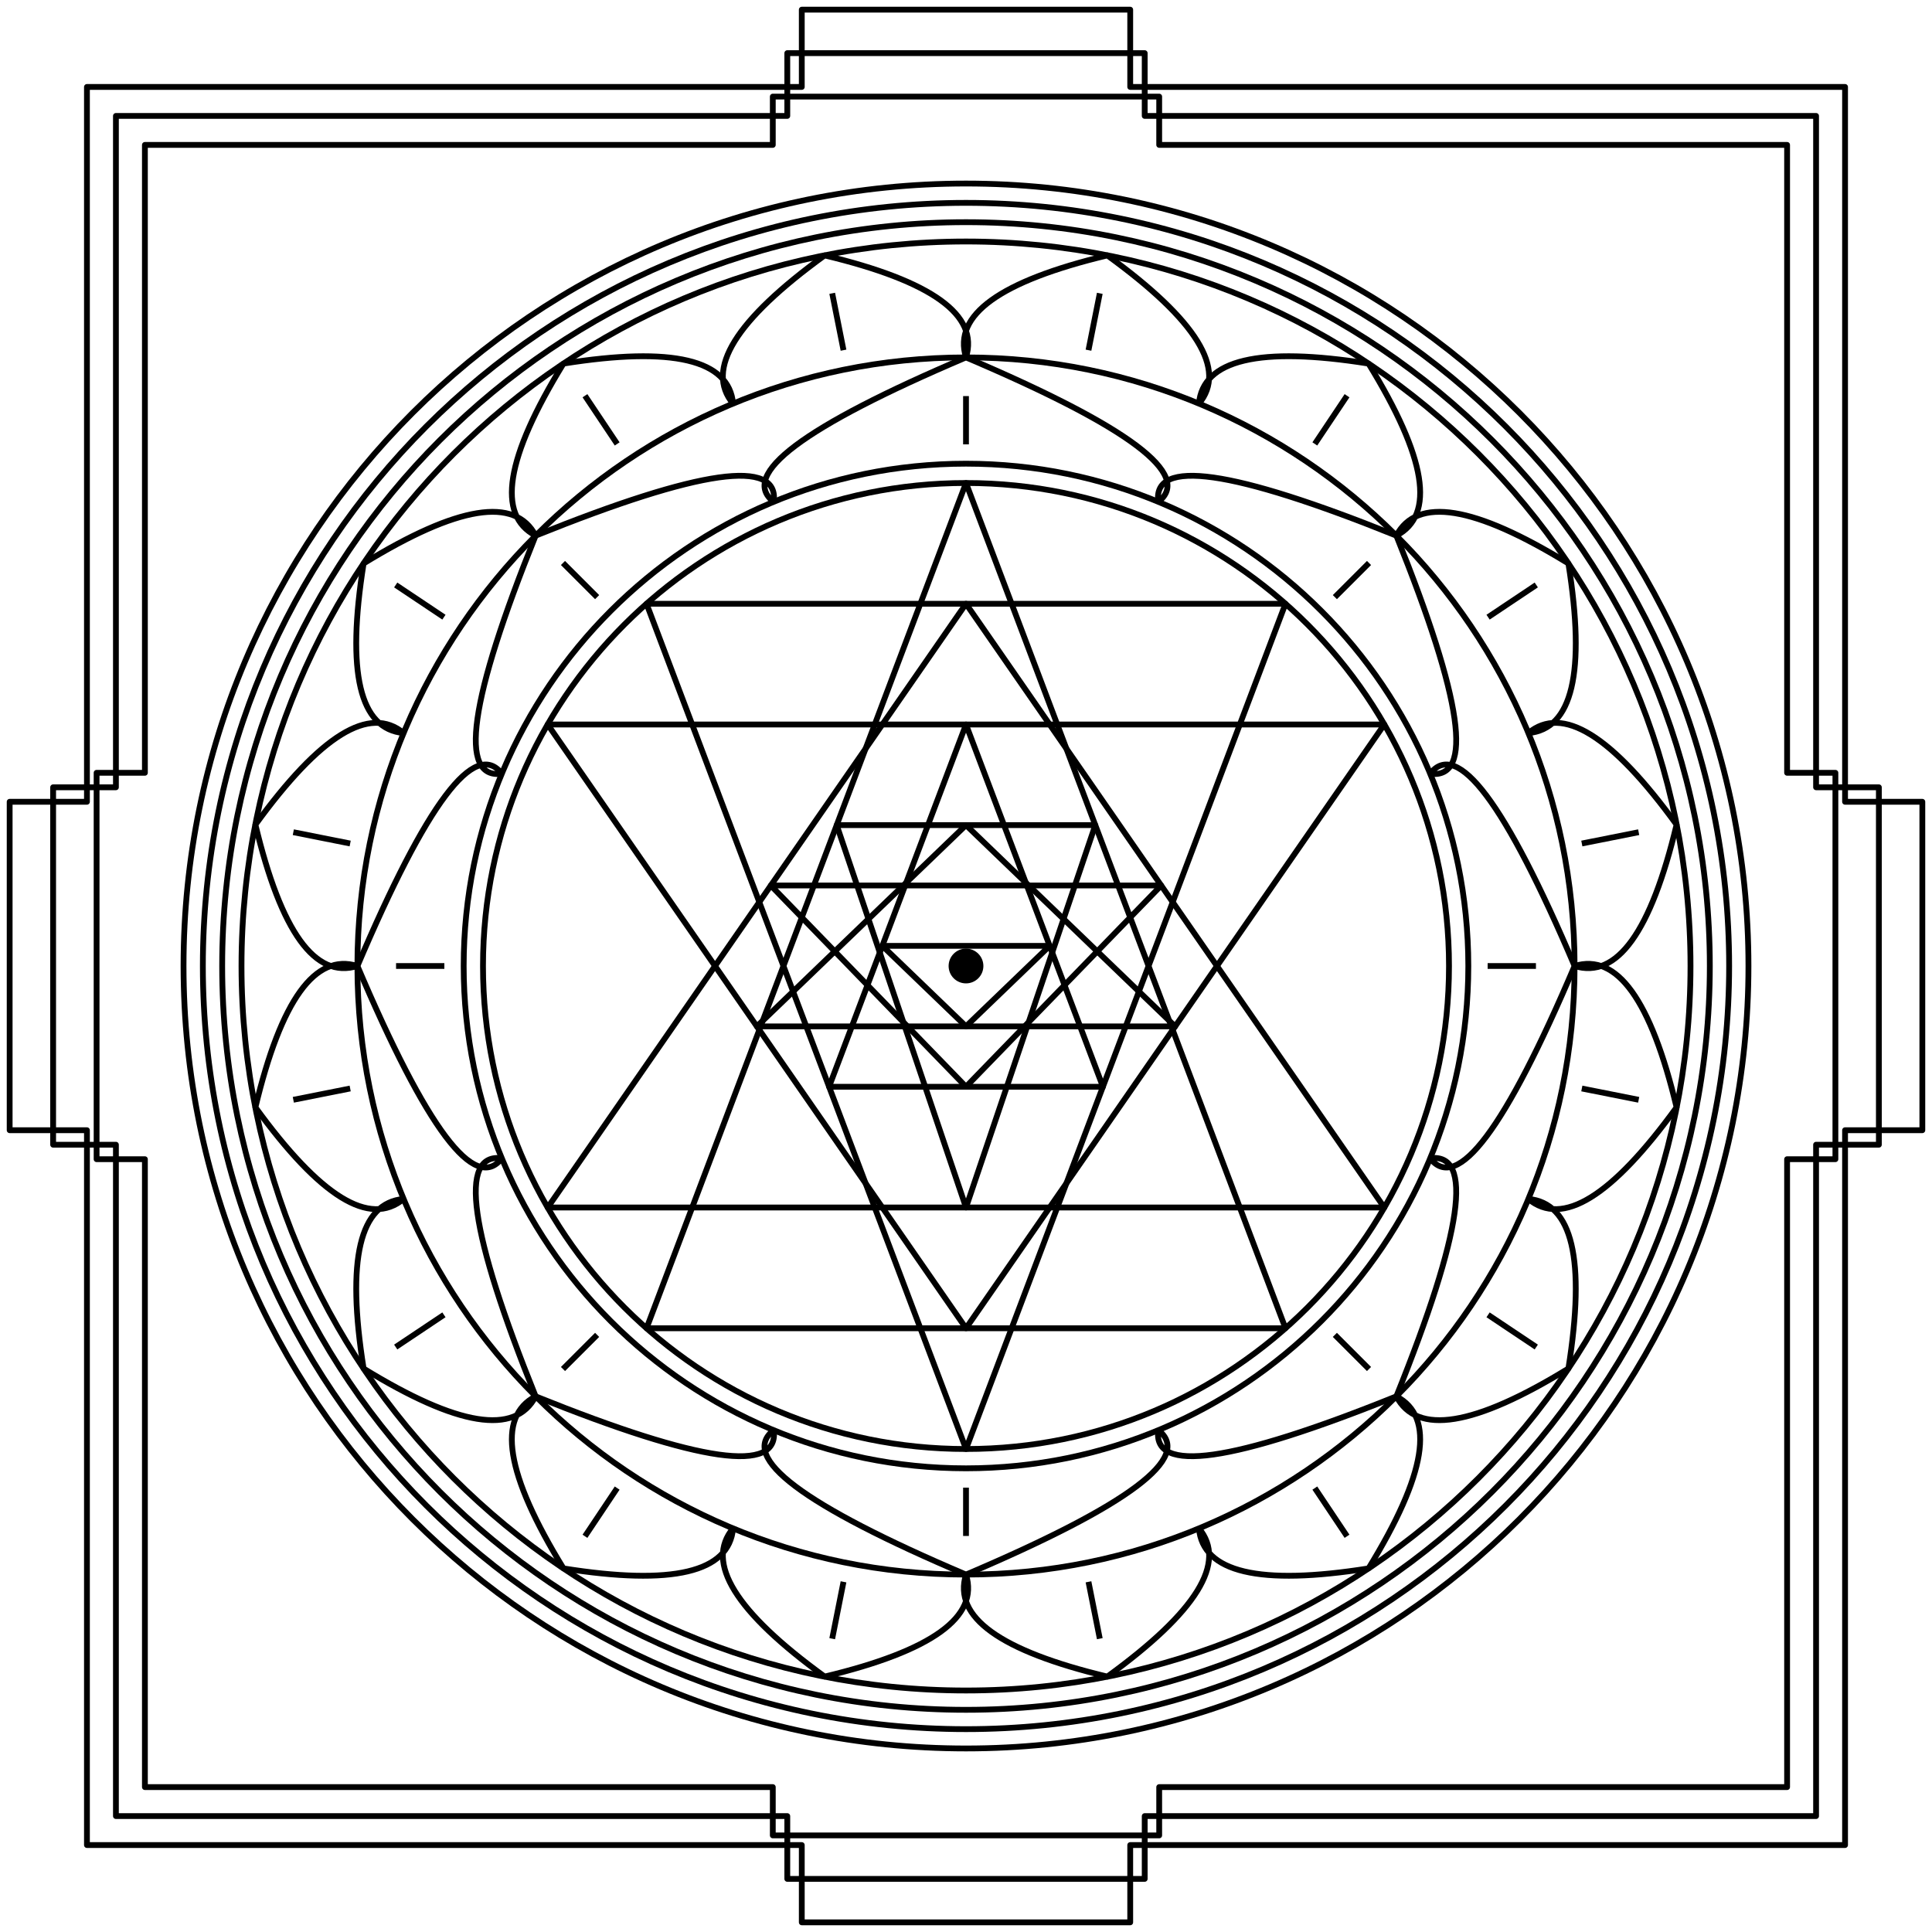
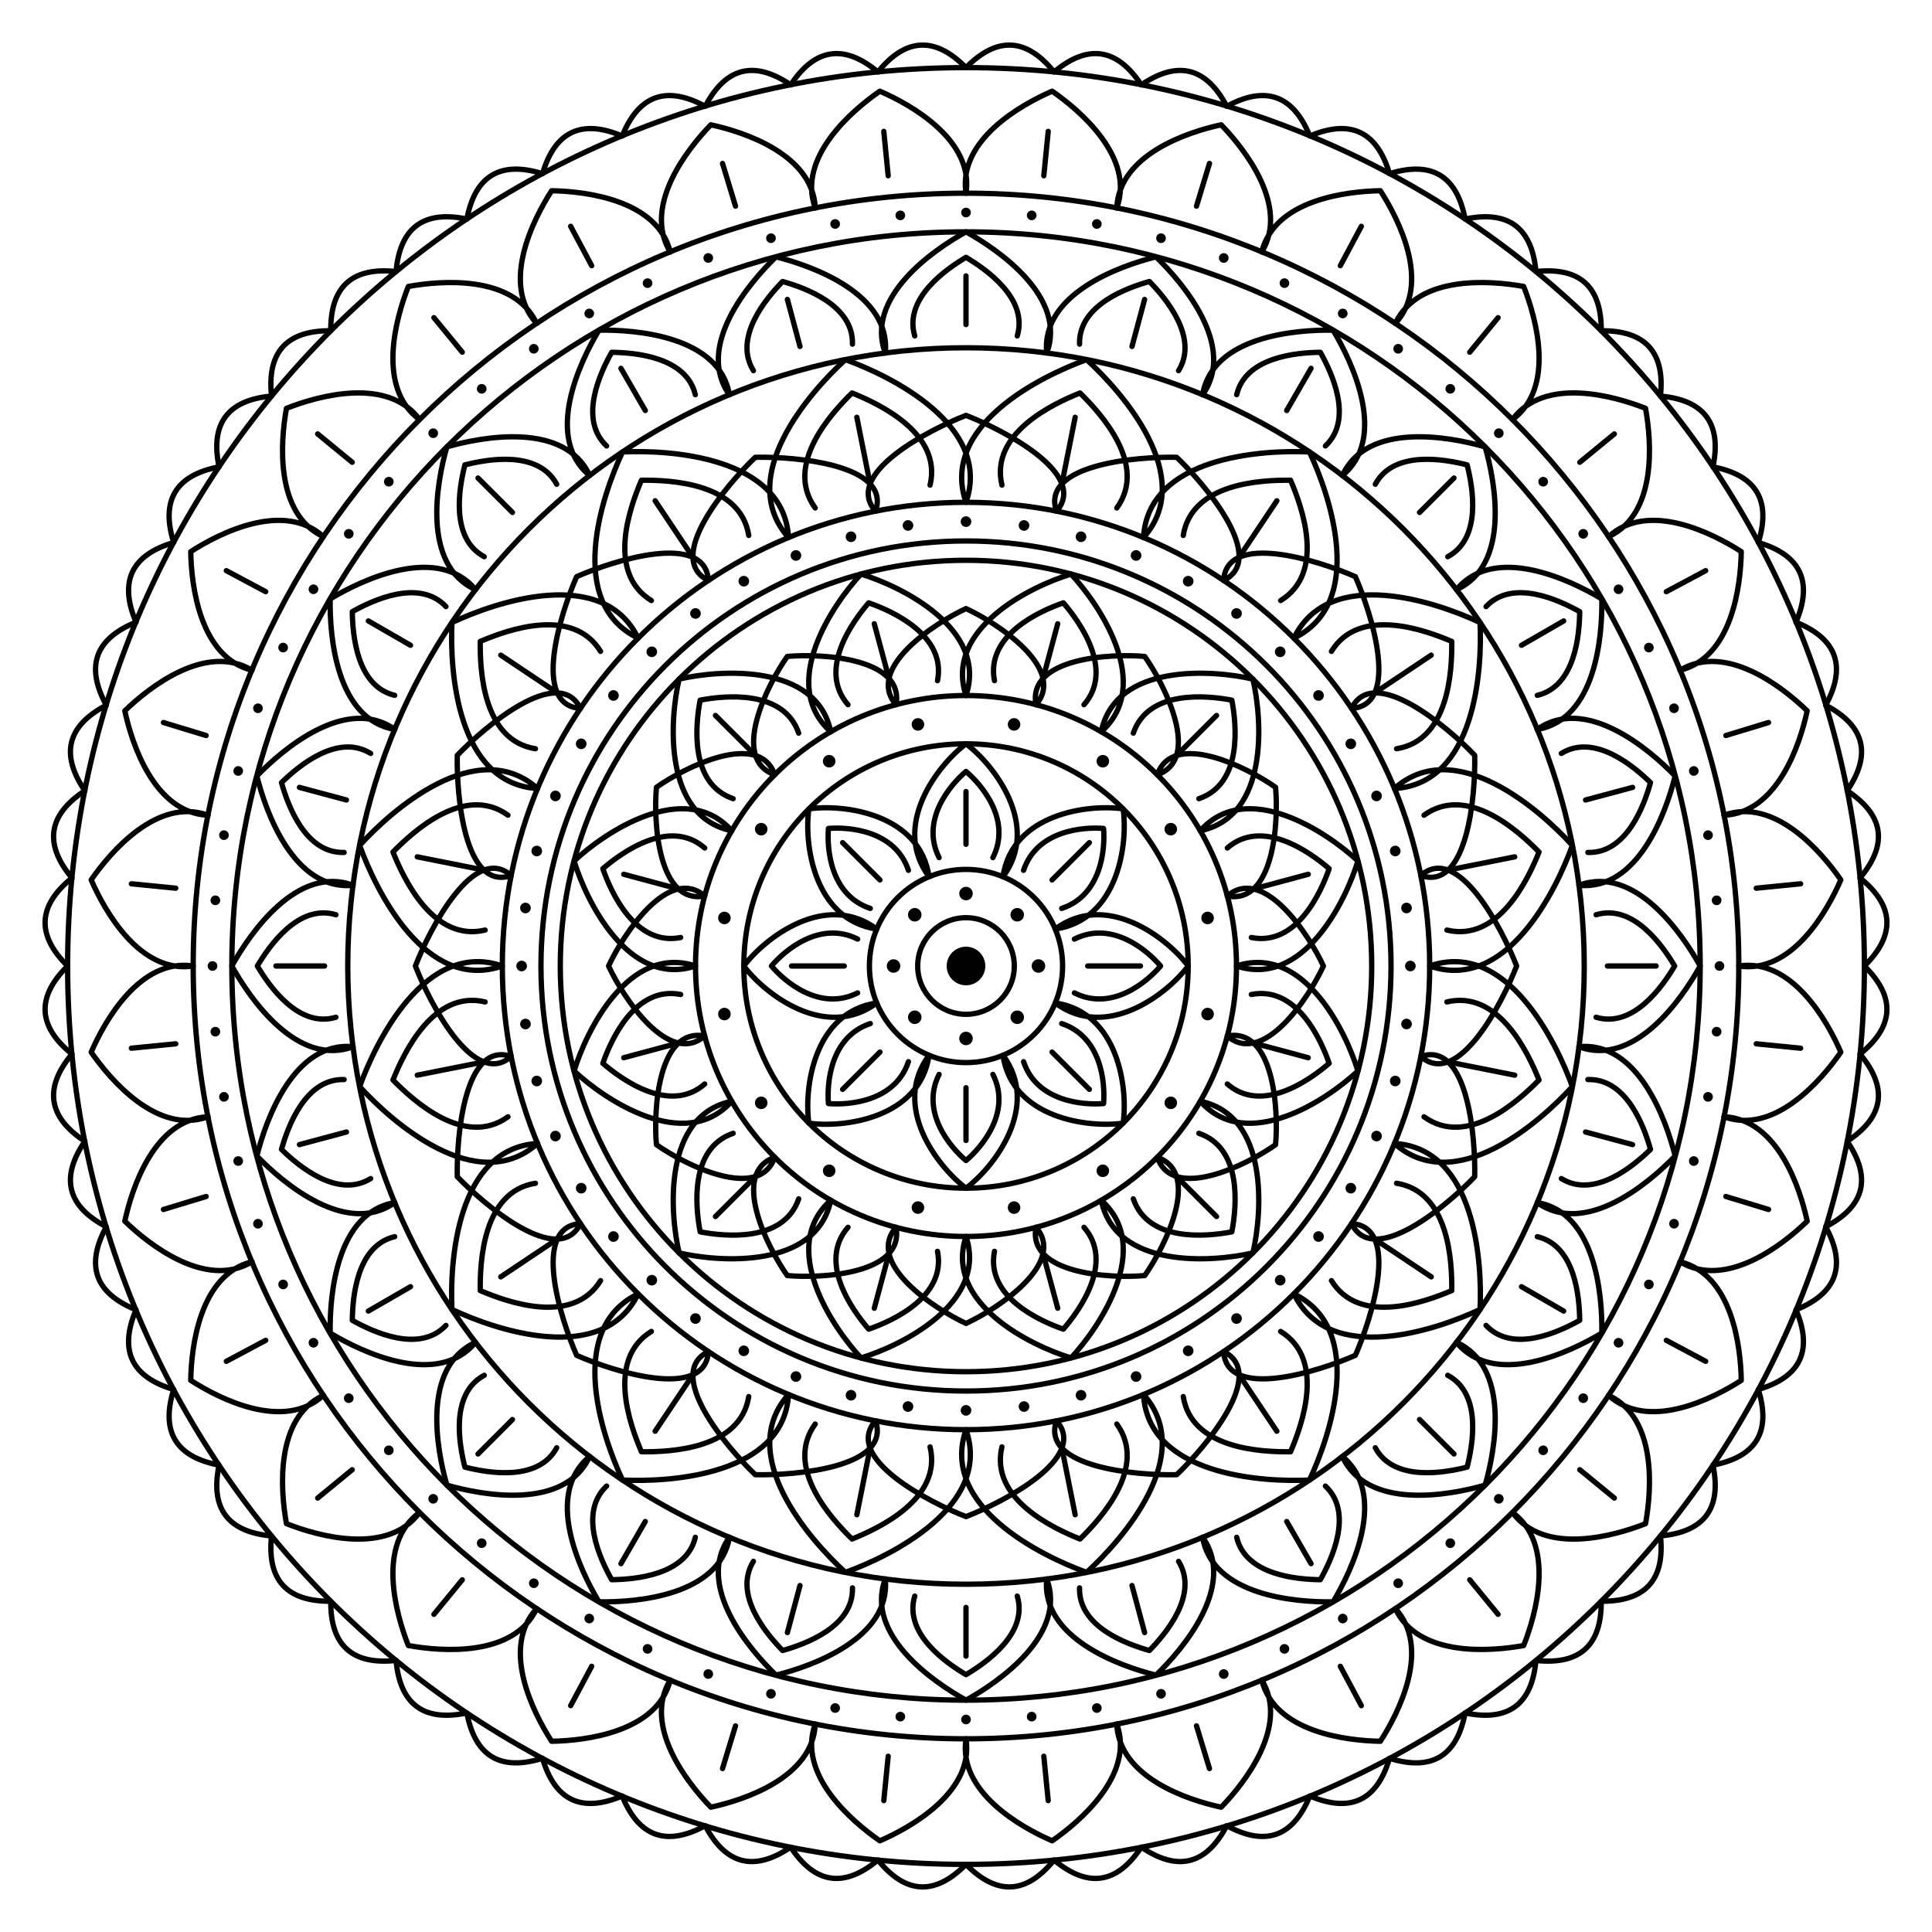
- <svg xmlns="http://www.w3.org/2000/svg" viewBox="-200 -200 400 400" fill="none" stroke="currentColor" stroke-width="1.2" stroke-linejoin="round">
-   <path d="M-182 -182L-34 -182L-34 -198L34 -198L34 -182L182 -182L182 -34L198 -34L198 34L182 34L182 182L34 182L34 198L-34 198L-34 182L-182 182L-182 34L-198 34L-198 -34L-182 -34L-182 -182Z" />
-   <path d="M-176 -176L-37 -176L-37 -189L37 -189L37 -176L176 -176L176 -37L189 -37L189 37L176 37L176 176L37 176L37 189L-37 189L-37 176L-176 176L-176 37L-189 37L-189 -37L-176 -37L-176 -176Z" />
-   <path d="M-170 -170L-40 -170L-40 -180L40 -180L40 -170L170 -170L170 -40L180 -40L180 40L170 40L170 170L40 170L40 180L-40 180L-40 170L-170 170L-170 40L-180 40L-180 -40L-170 -40L-170 -170Z" />
-   <circle r="162" />
-   <circle r="158" />
-   <circle r="154" />
-   <circle r="150" />
-   <path d="M0 -126Q-4.1 -139.14 29.26 -147.12Q57.03 -126.98 48.22 -116.41M25.36 -127.5L27.7 -139.27M48.22 -116.41Q49.46 -130.12 83.34 -124.72Q101.29 -95.49 89.1 -89.1M72.22 -108.09L78.89 -118.07M89.1 -89.1Q95.49 -101.29 124.72 -83.34Q130.12 -49.46 116.41 -48.22M108.09 -72.22L118.07 -78.89M116.41 -48.22Q126.98 -57.03 147.12 -29.26Q139.14 4.1 126 0M127.5 -25.36L139.27 -27.7M126 0Q139.14 -4.1 147.12 29.26Q126.98 57.03 116.41 48.22M127.5 25.36L139.27 27.7M116.41 48.22Q130.12 49.46 124.72 83.34Q95.49 101.29 89.1 89.1M108.09 72.22L118.07 78.89M89.1 89.1Q101.29 95.49 83.34 124.72Q49.46 130.12 48.22 116.41M72.22 108.09L78.89 118.07M48.22 116.41Q57.03 126.98 29.26 147.12Q-4.1 139.14 0 126M25.36 127.5L27.7 139.27M0 126Q4.1 139.14 -29.26 147.12Q-57.03 126.98 -48.22 116.41M-25.36 127.5L-27.7 139.27M-48.22 116.41Q-49.46 130.12 -83.34 124.72Q-101.29 95.49 -89.1 89.1M-72.22 108.09L-78.89 118.07M-89.1 89.1Q-95.49 101.29 -124.72 83.34Q-130.12 49.46 -116.41 48.22M-108.09 72.22L-118.07 78.89M-116.41 48.22Q-126.98 57.03 -147.12 29.26Q-139.14 -4.1 -126 0M-127.5 25.36L-139.27 27.7M-126 0Q-139.14 4.1 -147.12 -29.26Q-126.98 -57.03 -116.41 -48.22M-127.5 -25.36L-139.27 -27.7M-116.41 -48.22Q-130.12 -49.46 -124.72 -83.34Q-95.49 -101.29 -89.1 -89.1M-108.09 -72.22L-118.07 -78.89M-89.1 -89.1Q-101.29 -95.49 -83.34 -124.72Q-49.46 -130.12 -48.22 -116.41M-72.22 -108.09L-78.89 -118.07M-48.22 -116.41Q-57.03 -126.98 -29.26 -147.12Q4.1 -139.14 0 -126M-25.36 -127.5L-27.7 -139.27" />
-   <circle r="126" />
-   <path d="M-39.8 -96.08Q-50.67 -104.46 0 -126Q50.67 -104.46 39.8 -96.08M0 -108L0 -118M39.8 -96.08Q38.04 -109.69 89.1 -89.1Q109.69 -38.04 96.08 -39.8M76.37 -76.37L83.44 -83.44M96.08 -39.8Q104.46 -50.67 126 0Q104.46 50.67 96.08 39.8M108 0L118 0M96.08 39.8Q109.69 38.04 89.1 89.1Q38.04 109.69 39.8 96.08M76.37 76.37L83.44 83.44M39.8 96.08Q50.67 104.46 0 126Q-50.67 104.46 -39.8 96.08M0 108L0 118M-39.8 96.08Q-38.04 109.69 -89.1 89.1Q-109.69 38.04 -96.08 39.8M-76.37 76.37L-83.44 83.44M-96.08 39.8Q-104.46 50.67 -126 0Q-104.46 -50.67 -96.08 -39.8M-108 0L-118 0M-96.08 -39.8Q-109.69 -38.04 -89.1 -89.1Q-38.04 -109.69 -39.8 -96.08M-76.37 -76.37L-83.44 -83.44" />
-   <circle r="104" />
-   <path d="M0 100L66.14 -75L-66.14 -75Z" />
-   <path d="M0 -100L66.14 75L-66.14 75Z" />
-   <path d="M0 75L86.6 -50L-86.6 -50Z" />
-   <path d="M0 -75L86.6 50L-86.6 50Z" />
-   <path d="M0 50L26.77 -29.17L-26.77 -29.17Z" />
-   <path d="M0 -50L28.35 25L-28.35 25Z" />
-   <path d="M0 25L40.41 -16.67L-40.41 -16.67Z" />
-   <path d="M0 -29.17L43.3 12.5L-43.3 12.5Z" />
-   <path d="M0 12.5L17.32 -4.17L-17.32 -4.17Z" />
-   <circle r="100" />
-   <circle r="3" fill="currentColor" />
+ <svg xmlns="http://www.w3.org/2000/svg" viewBox="-200 -200 400 400" fill="none" stroke="currentColor" stroke-width="1.1" stroke-linejoin="round" stroke-linecap="round">
+   <circle r="4" fill="currentColor" stroke="none" />
+   <circle r="10" />
+   <circle cx="0" cy="-15" r="1.4" fill="currentColor" stroke="none" />
+   <circle cx="10.61" cy="-10.61" r="1.4" fill="currentColor" stroke="none" />
+   <circle cx="15" cy="0" r="1.4" fill="currentColor" stroke="none" />
+   <circle cx="10.61" cy="10.61" r="1.4" fill="currentColor" stroke="none" />
+   <circle cx="0" cy="15" r="1.4" fill="currentColor" stroke="none" />
+   <circle cx="-10.61" cy="10.61" r="1.4" fill="currentColor" stroke="none" />
+   <circle cx="-15" cy="0" r="1.4" fill="currentColor" stroke="none" />
+   <circle cx="-10.61" cy="-10.61" r="1.4" fill="currentColor" stroke="none" />
+   <circle r="20" />
+   <path d="M-7.65 -18.48C-15.56 -29.1 -5.77 -41.7 0 -46C5.77 -41.7 15.56 -29.1 7.65 -18.48M-5.57 -22.44C-9.5 -30.24 -3.21 -37.57 0 -40.28C3.21 -37.57 9.5 -30.24 5.57 -22.44M0 -25.2L0 -36.12M7.65 -18.48C9.58 -31.58 25.41 -33.57 32.53 -32.53C33.57 -25.41 31.58 -9.58 18.48 -7.65M11.92 -19.81C14.67 -28.1 24.3 -28.83 28.48 -28.48C28.83 -24.3 28.1 -14.67 19.81 -11.92M17.82 -17.82L25.54 -25.54M18.48 -7.65C29.1 -15.56 41.7 -5.77 46 0C41.7 5.77 29.1 15.56 18.48 7.65M22.44 -5.57C30.24 -9.5 37.57 -3.21 40.28 0C37.57 3.21 30.24 9.5 22.44 5.57M25.2 0L36.12 0M18.48 7.65C31.58 9.58 33.57 25.41 32.53 32.53C25.41 33.57 9.58 31.58 7.65 18.48M19.81 11.92C28.1 14.67 28.83 24.3 28.48 28.48C24.3 28.83 14.67 28.1 11.92 19.81M17.82 17.82L25.54 25.54M7.65 18.48C15.56 29.1 5.77 41.7 0 46C-5.77 41.7 -15.56 29.1 -7.65 18.48M5.57 22.44C9.5 30.24 3.21 37.57 0 40.28C-3.21 37.57 -9.5 30.24 -5.57 22.44M0 25.2L0 36.12M-7.65 18.48C-9.58 31.58 -25.41 33.57 -32.53 32.53C-33.57 25.41 -31.58 9.58 -18.48 7.65M-11.92 19.81C-14.67 28.1 -24.3 28.83 -28.48 28.48C-28.83 24.3 -28.1 14.67 -19.81 11.92M-17.82 17.82L-25.54 25.54M-18.48 7.65C-29.1 15.56 -41.7 5.77 -46 0C-41.7 -5.77 -29.1 -15.56 -18.48 -7.65M-22.44 5.57C-30.24 9.5 -37.57 3.21 -40.28 0C-37.57 -3.21 -30.24 -9.5 -22.44 -5.57M-25.2 0L-36.12 0M-18.48 -7.65C-31.58 -9.58 -33.57 -25.41 -32.53 -32.53C-25.41 -33.57 -9.58 -31.58 -7.65 -18.48M-19.81 -11.92C-28.1 -14.67 -28.83 -24.3 -28.48 -28.48C-24.3 -28.83 -14.67 -28.1 -11.92 -19.81M-17.82 -17.82L-25.54 -25.54" />
+   <circle r="46" />
+   <circle cx="9.95" cy="-50.02" r="1.3" fill="currentColor" stroke="none" />
+   <circle cx="28.33" cy="-42.4" r="1.3" fill="currentColor" stroke="none" />
+   <circle cx="42.4" cy="-28.33" r="1.3" fill="currentColor" stroke="none" />
+   <circle cx="50.02" cy="-9.95" r="1.3" fill="currentColor" stroke="none" />
+   <circle cx="50.02" cy="9.95" r="1.3" fill="currentColor" stroke="none" />
+   <circle cx="42.4" cy="28.33" r="1.3" fill="currentColor" stroke="none" />
+   <circle cx="28.33" cy="42.4" r="1.3" fill="currentColor" stroke="none" />
+   <circle cx="9.95" cy="50.02" r="1.3" fill="currentColor" stroke="none" />
+   <circle cx="-9.95" cy="50.02" r="1.3" fill="currentColor" stroke="none" />
+   <circle cx="-28.33" cy="42.4" r="1.3" fill="currentColor" stroke="none" />
+   <circle cx="-42.4" cy="28.33" r="1.3" fill="currentColor" stroke="none" />
+   <circle cx="-50.02" cy="9.95" r="1.3" fill="currentColor" stroke="none" />
+   <circle cx="-50.02" cy="-9.95" r="1.3" fill="currentColor" stroke="none" />
+   <circle cx="-42.4" cy="-28.33" r="1.3" fill="currentColor" stroke="none" />
+   <circle cx="-28.33" cy="-42.4" r="1.3" fill="currentColor" stroke="none" />
+   <circle cx="-9.95" cy="-50.02" r="1.3" fill="currentColor" stroke="none" />
+   <circle r="56" />
+   <path d="M0 -56C-4.58 -69.85 13.51 -78.65 21.74 -81.14C27.62 -74.87 38.89 -58.2 28 -48.5M5.9 -59.07C4.04 -68.48 15.28 -73.5 20.15 -75.19C23.51 -71.29 30.74 -61.33 24.43 -54.1M15.94 -59.5L18.99 -70.86M28 -48.5C30.96 -62.78 51.03 -61.35 59.4 -59.4C61.35 -51.03 62.78 -30.96 48.5 -28M34.64 -48.21C37.74 -57.29 49.98 -56.01 55.04 -55.04C56.01 -49.98 57.29 -37.74 48.21 -34.64M43.56 -43.56L51.87 -51.87M48.5 -28C58.2 -38.89 74.87 -27.62 81.14 -21.74C78.65 -13.51 69.85 4.58 56 0M54.1 -24.43C61.33 -30.74 71.29 -23.51 75.19 -20.15C73.5 -15.28 68.48 -4.04 59.07 -5.9M59.5 -15.94L70.86 -18.99M56 0C69.85 -4.58 78.65 13.51 81.14 21.74C74.87 27.62 58.2 38.89 48.5 28M59.07 5.9C68.48 4.04 73.5 15.28 75.19 20.15C71.29 23.51 61.33 30.74 54.1 24.43M59.5 15.94L70.86 18.99M48.5 28C62.78 30.96 61.35 51.03 59.4 59.4C51.03 61.35 30.96 62.78 28 48.5M48.21 34.64C57.29 37.74 56.01 49.98 55.04 55.04C49.98 56.01 37.74 57.29 34.64 48.21M43.56 43.56L51.87 51.87M28 48.5C38.89 58.2 27.62 74.87 21.74 81.14C13.51 78.65 -4.58 69.85 0 56M24.43 54.1C30.74 61.33 23.51 71.29 20.15 75.19C15.28 73.5 4.04 68.48 5.9 59.07M15.94 59.5L18.99 70.86M0 56C4.58 69.85 -13.51 78.65 -21.74 81.14C-27.62 74.87 -38.89 58.2 -28 48.5M-5.9 59.07C-4.04 68.48 -15.28 73.5 -20.15 75.19C-23.51 71.29 -30.74 61.33 -24.43 54.1M-15.94 59.5L-18.99 70.86M-28 48.5C-30.96 62.78 -51.03 61.35 -59.4 59.4C-61.35 51.03 -62.78 30.96 -48.5 28M-34.64 48.21C-37.74 57.29 -49.98 56.01 -55.04 55.04C-56.01 49.98 -57.29 37.74 -48.21 34.64M-43.56 43.56L-51.87 51.87M-48.5 28C-58.2 38.89 -74.87 27.62 -81.14 21.74C-78.65 13.51 -69.85 -4.58 -56 0M-54.1 24.43C-61.33 30.74 -71.29 23.51 -75.19 20.15C-73.5 15.28 -68.48 4.04 -59.07 5.9M-59.5 15.94L-70.86 18.99M-56 0C-69.85 4.58 -78.65 -13.51 -81.14 -21.74C-74.87 -27.62 -58.2 -38.89 -48.5 -28M-59.07 -5.9C-68.48 -4.04 -73.5 -15.28 -75.19 -20.15C-71.29 -23.51 -61.33 -30.74 -54.1 -24.43M-59.5 -15.94L-70.86 -18.99M-48.5 -28C-62.78 -30.96 -61.35 -51.03 -59.4 -59.4C-51.03 -61.35 -30.96 -62.78 -28 -48.5M-48.21 -34.64C-57.29 -37.74 -56.01 -49.98 -55.04 -55.04C-49.98 -56.01 -37.74 -57.29 -34.64 -48.21M-43.56 -43.56L-51.87 -51.87M-28 -48.5C-38.89 -58.2 -27.62 -74.87 -21.74 -81.14C-13.51 -78.65 4.58 -69.85 0 -56M-24.43 -54.1C-30.74 -61.33 -23.51 -71.29 -20.15 -75.19C-15.28 -73.5 -4.04 -68.48 -5.9 -59.07M-15.94 -59.5L-18.99 -70.86" />
+   <path d="M-14.49 -54.09C-20.89 -61.55 -6.52 -71 0 -74C6.52 -71 20.89 -61.55 14.49 -54.09M14.49 -54.09C12.68 -63.75 29.85 -64.75 37 -64.09C41.15 -58.23 48.87 -42.86 39.6 -39.6M39.6 -39.6C42.86 -48.87 58.23 -41.15 64.09 -37C64.75 -29.85 63.75 -12.68 54.09 -14.49M54.09 -14.49C61.55 -20.89 71 -6.52 74 0C71 6.52 61.55 20.89 54.09 14.49M54.09 14.49C63.75 12.68 64.75 29.85 64.09 37C58.23 41.15 42.86 48.87 39.6 39.6M39.6 39.6C48.87 42.86 41.15 58.23 37 64.09C29.85 64.75 12.68 63.75 14.49 54.09M14.49 54.09C20.89 61.55 6.52 71 0 74C-6.52 71 -20.89 61.55 -14.49 54.09M-14.49 54.09C-12.68 63.75 -29.85 64.75 -37 64.09C-41.15 58.23 -48.87 42.86 -39.6 39.6M-39.6 39.6C-42.86 48.87 -58.23 41.15 -64.09 37C-64.75 29.85 -63.75 12.68 -54.09 14.49M-54.09 14.49C-61.55 20.89 -71 6.52 -74 0C-71 -6.52 -61.55 -20.89 -54.09 -14.49M-54.09 -14.49C-63.75 -12.68 -64.75 -29.85 -64.09 -37C-58.23 -41.15 -42.86 -48.87 -39.6 -39.6M-39.6 -39.6C-48.87 -42.86 -41.15 -58.23 -37 -64.09C-29.85 -64.75 -12.68 -63.75 -14.49 -54.09" />
+   <circle r="84" />
+   <circle r="88" />
+   <circle cx="0" cy="-92" r="1.1" fill="currentColor" stroke="none" />
+   <circle cx="12.01" cy="-91.21" r="1.1" fill="currentColor" stroke="none" />
+   <circle cx="23.81" cy="-88.87" r="1.1" fill="currentColor" stroke="none" />
+   <circle cx="35.21" cy="-85" r="1.1" fill="currentColor" stroke="none" />
+   <circle cx="46" cy="-79.67" r="1.1" fill="currentColor" stroke="none" />
+   <circle cx="56.01" cy="-72.99" r="1.1" fill="currentColor" stroke="none" />
+   <circle cx="65.05" cy="-65.05" r="1.1" fill="currentColor" stroke="none" />
+   <circle cx="72.99" cy="-56.01" r="1.1" fill="currentColor" stroke="none" />
+   <circle cx="79.67" cy="-46" r="1.1" fill="currentColor" stroke="none" />
+   <circle cx="85" cy="-35.21" r="1.1" fill="currentColor" stroke="none" />
+   <circle cx="88.87" cy="-23.81" r="1.1" fill="currentColor" stroke="none" />
+   <circle cx="91.21" cy="-12.01" r="1.1" fill="currentColor" stroke="none" />
+   <circle cx="92" cy="0" r="1.1" fill="currentColor" stroke="none" />
+   <circle cx="91.21" cy="12.01" r="1.1" fill="currentColor" stroke="none" />
+   <circle cx="88.87" cy="23.81" r="1.1" fill="currentColor" stroke="none" />
+   <circle cx="85" cy="35.21" r="1.1" fill="currentColor" stroke="none" />
+   <circle cx="79.67" cy="46" r="1.1" fill="currentColor" stroke="none" />
+   <circle cx="72.99" cy="56.01" r="1.1" fill="currentColor" stroke="none" />
+   <circle cx="65.05" cy="65.05" r="1.1" fill="currentColor" stroke="none" />
+   <circle cx="56.01" cy="72.99" r="1.1" fill="currentColor" stroke="none" />
+   <circle cx="46" cy="79.67" r="1.1" fill="currentColor" stroke="none" />
+   <circle cx="35.21" cy="85" r="1.1" fill="currentColor" stroke="none" />
+   <circle cx="23.81" cy="88.87" r="1.1" fill="currentColor" stroke="none" />
+   <circle cx="12.01" cy="91.21" r="1.1" fill="currentColor" stroke="none" />
+   <circle cx="0" cy="92" r="1.1" fill="currentColor" stroke="none" />
+   <circle cx="-12.01" cy="91.21" r="1.1" fill="currentColor" stroke="none" />
+   <circle cx="-23.81" cy="88.87" r="1.1" fill="currentColor" stroke="none" />
+   <circle cx="-35.21" cy="85" r="1.1" fill="currentColor" stroke="none" />
+   <circle cx="-46" cy="79.67" r="1.1" fill="currentColor" stroke="none" />
+   <circle cx="-56.01" cy="72.99" r="1.1" fill="currentColor" stroke="none" />
+   <circle cx="-65.05" cy="65.05" r="1.1" fill="currentColor" stroke="none" />
+   <circle cx="-72.99" cy="56.01" r="1.1" fill="currentColor" stroke="none" />
+   <circle cx="-79.67" cy="46" r="1.1" fill="currentColor" stroke="none" />
+   <circle cx="-85" cy="35.21" r="1.1" fill="currentColor" stroke="none" />
+   <circle cx="-88.87" cy="23.81" r="1.1" fill="currentColor" stroke="none" />
+   <circle cx="-91.21" cy="12.01" r="1.1" fill="currentColor" stroke="none" />
+   <circle cx="-92" cy="0" r="1.1" fill="currentColor" stroke="none" />
+   <circle cx="-91.21" cy="-12.01" r="1.1" fill="currentColor" stroke="none" />
+   <circle cx="-88.87" cy="-23.81" r="1.1" fill="currentColor" stroke="none" />
+   <circle cx="-85" cy="-35.21" r="1.1" fill="currentColor" stroke="none" />
+   <circle cx="-79.67" cy="-46" r="1.1" fill="currentColor" stroke="none" />
+   <circle cx="-72.99" cy="-56.01" r="1.1" fill="currentColor" stroke="none" />
+   <circle cx="-65.05" cy="-65.05" r="1.1" fill="currentColor" stroke="none" />
+   <circle cx="-56.01" cy="-72.99" r="1.1" fill="currentColor" stroke="none" />
+   <circle cx="-46" cy="-79.67" r="1.1" fill="currentColor" stroke="none" />
+   <circle cx="-35.21" cy="-85" r="1.1" fill="currentColor" stroke="none" />
+   <circle cx="-23.81" cy="-88.87" r="1.1" fill="currentColor" stroke="none" />
+   <circle cx="-12.01" cy="-91.21" r="1.1" fill="currentColor" stroke="none" />
+   <circle r="96" />
+   <path d="M0 -96C-5.5 -111.87 15.68 -122.2 24.97 -125.54C32.28 -118.9 47.89 -101.25 36.74 -88.69M7.44 -99.56C4.88 -110.29 18.04 -116.4 23.6 -118.64C27.88 -114.44 37.7 -103.76 31.22 -94.83M19.98 -100.43L22.6 -113.61M36.74 -88.69C37.73 -105.45 61.25 -106.9 71.11 -106.43C75.32 -97.5 82.99 -75.21 67.88 -67.88M44.98 -89.14C46.71 -100.03 61.21 -100.64 67.2 -100.57C69.55 -95.06 74.54 -81.44 65.14 -75.66M56.89 -85.14L64.36 -96.32M67.88 -67.88C75.21 -82.99 97.5 -75.32 106.43 -71.11C106.9 -61.25 105.45 -37.73 88.69 -36.74M75.66 -65.14C81.44 -74.54 95.06 -69.55 100.57 -67.2C100.64 -61.21 100.03 -46.71 89.14 -44.98M85.14 -56.89L96.32 -64.36M88.69 -36.74C101.25 -47.89 118.9 -32.28 125.54 -24.97C122.2 -15.68 111.87 5.5 96 0M94.83 -31.22C103.76 -37.7 114.44 -27.88 118.64 -23.6C116.4 -18.04 110.29 -4.88 99.56 -7.44M100.43 -19.98L113.61 -22.6M96 0C111.87 -5.5 122.2 15.68 125.54 24.97C118.9 32.28 101.25 47.89 88.69 36.74M99.56 7.44C110.29 4.88 116.4 18.04 118.64 23.6C114.44 27.88 103.76 37.7 94.83 31.22M100.43 19.98L113.61 22.6M88.69 36.74C105.45 37.73 106.9 61.25 106.43 71.11C97.5 75.32 75.21 82.99 67.88 67.88M89.14 44.98C100.03 46.71 100.64 61.21 100.57 67.2C95.06 69.55 81.44 74.54 75.66 65.14M85.14 56.89L96.32 64.36M67.88 67.88C82.99 75.21 75.32 97.5 71.11 106.43C61.25 106.9 37.73 105.45 36.74 88.69M65.14 75.66C74.54 81.44 69.55 95.06 67.2 100.57C61.21 100.64 46.71 100.03 44.98 89.14M56.89 85.14L64.36 96.32M36.74 88.69C47.89 101.25 32.28 118.9 24.97 125.54C15.68 122.2 -5.5 111.87 0 96M31.22 94.83C37.7 103.76 27.88 114.44 23.6 118.64C18.04 116.4 4.88 110.29 7.44 99.56M19.98 100.43L22.6 113.61M0 96C5.5 111.87 -15.68 122.2 -24.97 125.54C-32.28 118.9 -47.89 101.25 -36.74 88.69M-7.44 99.56C-4.88 110.29 -18.04 116.4 -23.6 118.64C-27.88 114.44 -37.7 103.76 -31.22 94.83M-19.98 100.43L-22.6 113.61M-36.74 88.69C-37.73 105.45 -61.25 106.9 -71.11 106.43C-75.32 97.5 -82.99 75.21 -67.88 67.88M-44.98 89.14C-46.71 100.03 -61.21 100.64 -67.2 100.57C-69.55 95.06 -74.54 81.44 -65.14 75.66M-56.89 85.14L-64.36 96.32M-67.88 67.88C-75.21 82.99 -97.5 75.32 -106.43 71.11C-106.9 61.25 -105.45 37.73 -88.69 36.74M-75.66 65.14C-81.44 74.54 -95.06 69.55 -100.57 67.2C-100.64 61.21 -100.03 46.71 -89.14 44.98M-85.14 56.89L-96.32 64.36M-88.69 36.74C-101.25 47.89 -118.9 32.28 -125.54 24.97C-122.2 15.68 -111.87 -5.5 -96 0M-94.83 31.22C-103.76 37.7 -114.44 27.88 -118.64 23.6C-116.4 18.04 -110.29 4.88 -99.56 7.44M-100.43 19.98L-113.61 22.6M-96 0C-111.87 5.5 -122.2 -15.68 -125.54 -24.97C-118.9 -32.28 -101.25 -47.89 -88.69 -36.74M-99.56 -7.44C-110.29 -4.88 -116.4 -18.04 -118.64 -23.6C-114.44 -27.88 -103.76 -37.7 -94.83 -31.22M-100.43 -19.98L-113.61 -22.6M-88.69 -36.74C-105.45 -37.73 -106.9 -61.25 -106.43 -71.11C-97.5 -75.32 -75.21 -82.99 -67.88 -67.88M-89.14 -44.98C-100.03 -46.71 -100.64 -61.21 -100.57 -67.2C-95.06 -69.55 -81.44 -74.54 -75.66 -65.14M-85.14 -56.89L-96.32 -64.36M-67.88 -67.88C-82.99 -75.21 -75.32 -97.5 -71.11 -106.43C-61.25 -106.9 -37.73 -105.45 -36.74 -88.69M-65.14 -75.66C-74.54 -81.44 -69.55 -95.06 -67.2 -100.57C-61.21 -100.64 -46.71 -100.03 -44.98 -89.14M-56.89 -85.14L-64.36 -96.32M-36.74 -88.69C-47.89 -101.25 -32.28 -118.9 -24.97 -125.54C-15.68 -122.2 5.5 -111.87 0 -96M-31.22 -94.83C-37.7 -103.76 -27.88 -114.44 -23.6 -118.64C-18.04 -116.4 -4.88 -110.29 -7.44 -99.56M-19.98 -100.43L-22.6 -113.61" />
+   <path d="M-18.73 -94.16C-25.51 -101.85 -7.64 -111.04 0 -114C7.64 -111.04 25.51 -101.85 18.73 -94.16M18.73 -94.16C15.41 -103.86 35.43 -105.51 43.63 -105.32C49.55 -99.66 62.55 -84.34 53.33 -79.82M53.33 -79.82C53.98 -90.06 73.11 -83.92 80.61 -80.61C83.92 -73.11 90.06 -53.98 79.82 -53.33M79.82 -53.33C84.34 -62.55 99.66 -49.55 105.32 -43.63C105.51 -35.43 103.86 -15.41 94.16 -18.73M94.16 -18.73C101.85 -25.51 111.04 -7.64 114 0C111.04 7.64 101.85 25.51 94.16 18.73M94.16 18.73C103.86 15.41 105.51 35.43 105.32 43.63C99.66 49.55 84.34 62.55 79.82 53.33M79.82 53.33C90.06 53.98 83.92 73.11 80.61 80.61C73.11 83.92 53.98 90.06 53.33 79.82M53.33 79.82C62.55 84.34 49.55 99.66 43.63 105.32C35.43 105.51 15.41 103.86 18.73 94.16M18.73 94.16C25.51 101.85 7.64 111.04 0 114C-7.64 111.04 -25.51 101.85 -18.73 94.16M-18.73 94.16C-15.41 103.86 -35.43 105.51 -43.63 105.32C-49.55 99.66 -62.55 84.34 -53.33 79.82M-53.33 79.82C-53.98 90.06 -73.11 83.92 -80.61 80.61C-83.92 73.11 -90.06 53.98 -79.82 53.33M-79.82 53.33C-84.34 62.55 -99.66 49.55 -105.32 43.63C-105.51 35.43 -103.86 15.41 -94.16 18.73M-94.16 18.73C-101.85 25.51 -111.04 7.64 -114 0C-111.04 -7.64 -101.85 -25.51 -94.16 -18.73M-94.16 -18.73C-103.86 -15.41 -105.51 -35.43 -105.32 -43.63C-99.66 -49.55 -84.34 -62.55 -79.82 -53.33M-79.82 -53.33C-90.06 -53.98 -83.92 -73.11 -80.61 -80.61C-73.11 -83.92 -53.98 -90.06 -53.33 -79.82M-53.33 -79.82C-62.55 -84.34 -49.55 -99.66 -43.63 -105.32C-35.43 -105.51 -15.41 -103.86 -18.73 -94.16" />
+   <circle r="128" />
+   <path d="M-16.71 -126.9C-21 -138.42 -6.8 -148.24 0 -152C6.8 -148.24 21 -138.42 16.71 -126.9M-10.61 -130.45C-12.94 -138.2 -4.1 -144.29 0 -146.72C4.1 -144.29 12.94 -138.2 10.61 -130.45M0 -132.8L0 -142.88M16.71 -126.9C15.54 -139.13 31.8 -144.95 39.34 -146.82C44.93 -141.43 56.1 -128.27 48.98 -118.26M23.51 -128.75C23.27 -136.83 33.38 -140.43 37.97 -141.72C41.3 -138.31 48.26 -130.14 44.01 -123.26M34.37 -128.27L36.98 -138.01M48.98 -118.26C51.03 -130.37 68.24 -131.78 76 -131.64C80.01 -124.99 87.39 -109.37 77.92 -101.55M56.04 -118.28C57.9 -126.15 68.59 -127 73.36 -127.06C75.69 -122.91 80.3 -113.21 74.41 -107.67M66.4 -115.01L71.44 -123.74M77.92 -101.55C83.03 -112.72 100.02 -109.63 107.48 -107.48C109.63 -100.02 112.72 -83.03 101.55 -77.92M84.74 -99.74C88.57 -106.87 99.13 -104.92 103.75 -103.75C104.92 -99.13 106.87 -88.57 99.74 -84.74M93.9 -93.9L101.03 -101.03M101.55 -77.92C109.37 -87.39 124.99 -80.01 131.64 -76C131.78 -68.24 130.37 -51.03 118.26 -48.98M107.67 -74.41C113.21 -80.3 122.91 -75.69 127.06 -73.36C127 -68.59 126.15 -57.9 118.28 -56.04M115.01 -66.4L123.74 -71.44M118.26 -48.98C128.27 -56.1 141.43 -44.93 146.82 -39.34C144.95 -31.8 139.13 -15.54 126.9 -16.71M123.26 -44.01C130.14 -48.26 138.31 -41.3 141.72 -37.97C140.43 -33.38 136.83 -23.27 128.75 -23.51M128.27 -34.37L138.01 -36.98M126.9 -16.71C138.42 -21 148.24 -6.8 152 0C148.24 6.8 138.42 21 126.9 16.71M130.45 -10.61C138.2 -12.94 144.29 -4.1 146.72 0C144.29 4.1 138.2 12.94 130.45 10.61M132.8 0L142.88 0M126.9 16.71C139.13 15.54 144.95 31.8 146.82 39.34C141.43 44.93 128.27 56.1 118.26 48.98M128.75 23.51C136.83 23.27 140.43 33.38 141.72 37.97C138.31 41.3 130.14 48.26 123.26 44.01M128.27 34.37L138.01 36.98M118.26 48.98C130.37 51.03 131.78 68.24 131.64 76C124.99 80.01 109.37 87.39 101.55 77.92M118.28 56.04C126.15 57.9 127 68.59 127.06 73.36C122.91 75.69 113.21 80.3 107.67 74.41M115.01 66.4L123.74 71.44M101.55 77.92C112.72 83.03 109.63 100.02 107.48 107.48C100.02 109.63 83.03 112.72 77.92 101.55M99.74 84.74C106.87 88.57 104.92 99.13 103.75 103.75C99.13 104.92 88.57 106.87 84.74 99.74M93.9 93.9L101.03 101.03M77.92 101.55C87.39 109.37 80.01 124.99 76 131.64C68.24 131.78 51.03 130.37 48.98 118.26M74.41 107.67C80.3 113.21 75.69 122.91 73.36 127.06C68.59 127 57.9 126.15 56.04 118.28M66.4 115.01L71.44 123.74M48.98 118.26C56.1 128.27 44.93 141.43 39.34 146.82C31.8 144.95 15.54 139.13 16.71 126.9M44.01 123.26C48.26 130.14 41.3 138.31 37.97 141.72C33.38 140.43 23.27 136.83 23.51 128.75M34.37 128.27L36.98 138.01M16.71 126.9C21 138.42 6.8 148.24 0 152C-6.8 148.24 -21 138.42 -16.71 126.9M10.61 130.45C12.94 138.2 4.1 144.29 0 146.72C-4.1 144.29 -12.94 138.2 -10.61 130.45M0 132.8L0 142.88M-16.71 126.9C-15.54 139.13 -31.8 144.95 -39.34 146.82C-44.93 141.43 -56.1 128.27 -48.98 118.26M-23.51 128.75C-23.27 136.83 -33.38 140.43 -37.97 141.72C-41.3 138.31 -48.26 130.14 -44.01 123.26M-34.37 128.27L-36.98 138.01M-48.98 118.26C-51.03 130.37 -68.24 131.78 -76 131.64C-80.01 124.99 -87.39 109.37 -77.92 101.55M-56.04 118.28C-57.9 126.15 -68.59 127 -73.36 127.06C-75.69 122.91 -80.3 113.21 -74.41 107.67M-66.4 115.01L-71.44 123.74M-77.92 101.55C-83.03 112.72 -100.02 109.63 -107.48 107.48C-109.63 100.02 -112.72 83.03 -101.55 77.92M-84.74 99.74C-88.57 106.87 -99.13 104.92 -103.75 103.75C-104.92 99.13 -106.87 88.57 -99.74 84.74M-93.9 93.9L-101.03 101.03M-101.55 77.92C-109.37 87.39 -124.99 80.01 -131.64 76C-131.78 68.24 -130.37 51.03 -118.26 48.98M-107.67 74.41C-113.21 80.3 -122.91 75.69 -127.06 73.36C-127 68.59 -126.15 57.9 -118.28 56.04M-115.01 66.4L-123.74 71.44M-118.26 48.98C-128.27 56.1 -141.43 44.93 -146.82 39.34C-144.95 31.8 -139.13 15.54 -126.9 16.71M-123.26 44.01C-130.14 48.26 -138.31 41.3 -141.72 37.97C-140.43 33.38 -136.83 23.27 -128.75 23.51M-128.27 34.37L-138.01 36.98M-126.9 16.71C-138.42 21 -148.24 6.8 -152 0C-148.24 -6.8 -138.42 -21 -126.9 -16.71M-130.45 10.61C-138.2 12.94 -144.29 4.1 -146.72 0C-144.29 -4.1 -138.2 -12.94 -130.45 -10.61M-132.8 0L-142.88 0M-126.9 -16.71C-139.13 -15.54 -144.95 -31.8 -146.82 -39.34C-141.43 -44.93 -128.27 -56.1 -118.26 -48.98M-128.75 -23.51C-136.83 -23.27 -140.43 -33.38 -141.72 -37.97C-138.31 -41.3 -130.14 -48.26 -123.26 -44.01M-128.27 -34.37L-138.01 -36.98M-118.26 -48.98C-130.37 -51.03 -131.78 -68.24 -131.64 -76C-124.99 -80.01 -109.37 -87.39 -101.55 -77.92M-118.28 -56.04C-126.15 -57.9 -127 -68.59 -127.06 -73.36C-122.91 -75.69 -113.21 -80.3 -107.67 -74.41M-115.01 -66.4L-123.74 -71.44M-101.55 -77.92C-112.72 -83.03 -109.63 -100.02 -107.48 -107.48C-100.02 -109.63 -83.03 -112.72 -77.92 -101.55M-99.74 -84.74C-106.87 -88.57 -104.92 -99.13 -103.75 -103.75C-99.13 -104.92 -88.57 -106.87 -84.74 -99.74M-93.9 -93.9L-101.03 -101.03M-77.92 -101.55C-87.39 -109.37 -80.01 -124.99 -76 -131.64C-68.24 -131.78 -51.03 -130.37 -48.98 -118.26M-74.41 -107.67C-80.3 -113.21 -75.69 -122.91 -73.36 -127.06C-68.59 -127 -57.9 -126.15 -56.04 -118.28M-66.4 -115.01L-71.44 -123.74M-48.98 -118.26C-56.1 -128.27 -44.93 -141.43 -39.34 -146.82C-31.8 -144.95 -15.54 -139.13 -16.71 -126.9M-44.01 -123.26C-48.26 -130.14 -41.3 -138.31 -37.97 -141.72C-33.38 -140.43 -23.27 -136.83 -23.51 -128.75M-34.37 -128.27L-36.98 -138.01" />
+   <circle r="152" />
+   <circle cx="0" cy="-156" r="1" fill="currentColor" stroke="none" />
+   <circle cx="13.6" cy="-155.41" r="1" fill="currentColor" stroke="none" />
+   <circle cx="27.09" cy="-153.63" r="1" fill="currentColor" stroke="none" />
+   <circle cx="40.38" cy="-150.68" r="1" fill="currentColor" stroke="none" />
+   <circle cx="53.36" cy="-146.59" r="1" fill="currentColor" stroke="none" />
+   <circle cx="65.93" cy="-141.38" r="1" fill="currentColor" stroke="none" />
+   <circle cx="78" cy="-135.1" r="1" fill="currentColor" stroke="none" />
+   <circle cx="89.48" cy="-127.79" r="1" fill="currentColor" stroke="none" />
+   <circle cx="100.27" cy="-119.5" r="1" fill="currentColor" stroke="none" />
+   <circle cx="110.31" cy="-110.31" r="1" fill="currentColor" stroke="none" />
+   <circle cx="119.5" cy="-100.27" r="1" fill="currentColor" stroke="none" />
+   <circle cx="127.79" cy="-89.48" r="1" fill="currentColor" stroke="none" />
+   <circle cx="135.1" cy="-78" r="1" fill="currentColor" stroke="none" />
+   <circle cx="141.38" cy="-65.93" r="1" fill="currentColor" stroke="none" />
+   <circle cx="146.59" cy="-53.36" r="1" fill="currentColor" stroke="none" />
+   <circle cx="150.68" cy="-40.38" r="1" fill="currentColor" stroke="none" />
+   <circle cx="153.63" cy="-27.09" r="1" fill="currentColor" stroke="none" />
+   <circle cx="155.41" cy="-13.6" r="1" fill="currentColor" stroke="none" />
+   <circle cx="156" cy="0" r="1" fill="currentColor" stroke="none" />
+   <circle cx="155.41" cy="13.6" r="1" fill="currentColor" stroke="none" />
+   <circle cx="153.63" cy="27.09" r="1" fill="currentColor" stroke="none" />
+   <circle cx="150.68" cy="40.38" r="1" fill="currentColor" stroke="none" />
+   <circle cx="146.59" cy="53.36" r="1" fill="currentColor" stroke="none" />
+   <circle cx="141.38" cy="65.93" r="1" fill="currentColor" stroke="none" />
+   <circle cx="135.1" cy="78" r="1" fill="currentColor" stroke="none" />
+   <circle cx="127.79" cy="89.48" r="1" fill="currentColor" stroke="none" />
+   <circle cx="119.5" cy="100.27" r="1" fill="currentColor" stroke="none" />
+   <circle cx="110.31" cy="110.31" r="1" fill="currentColor" stroke="none" />
+   <circle cx="100.27" cy="119.5" r="1" fill="currentColor" stroke="none" />
+   <circle cx="89.48" cy="127.79" r="1" fill="currentColor" stroke="none" />
+   <circle cx="78" cy="135.1" r="1" fill="currentColor" stroke="none" />
+   <circle cx="65.93" cy="141.38" r="1" fill="currentColor" stroke="none" />
+   <circle cx="53.36" cy="146.59" r="1" fill="currentColor" stroke="none" />
+   <circle cx="40.38" cy="150.68" r="1" fill="currentColor" stroke="none" />
+   <circle cx="27.09" cy="153.63" r="1" fill="currentColor" stroke="none" />
+   <circle cx="13.6" cy="155.41" r="1" fill="currentColor" stroke="none" />
+   <circle cx="0" cy="156" r="1" fill="currentColor" stroke="none" />
+   <circle cx="-13.6" cy="155.41" r="1" fill="currentColor" stroke="none" />
+   <circle cx="-27.09" cy="153.63" r="1" fill="currentColor" stroke="none" />
+   <circle cx="-40.38" cy="150.68" r="1" fill="currentColor" stroke="none" />
+   <circle cx="-53.36" cy="146.59" r="1" fill="currentColor" stroke="none" />
+   <circle cx="-65.93" cy="141.38" r="1" fill="currentColor" stroke="none" />
+   <circle cx="-78" cy="135.1" r="1" fill="currentColor" stroke="none" />
+   <circle cx="-89.48" cy="127.79" r="1" fill="currentColor" stroke="none" />
+   <circle cx="-100.27" cy="119.5" r="1" fill="currentColor" stroke="none" />
+   <circle cx="-110.31" cy="110.31" r="1" fill="currentColor" stroke="none" />
+   <circle cx="-119.5" cy="100.27" r="1" fill="currentColor" stroke="none" />
+   <circle cx="-127.79" cy="89.48" r="1" fill="currentColor" stroke="none" />
+   <circle cx="-135.1" cy="78" r="1" fill="currentColor" stroke="none" />
+   <circle cx="-141.38" cy="65.93" r="1" fill="currentColor" stroke="none" />
+   <circle cx="-146.59" cy="53.36" r="1" fill="currentColor" stroke="none" />
+   <circle cx="-150.68" cy="40.38" r="1" fill="currentColor" stroke="none" />
+   <circle cx="-153.63" cy="27.09" r="1" fill="currentColor" stroke="none" />
+   <circle cx="-155.41" cy="13.6" r="1" fill="currentColor" stroke="none" />
+   <circle cx="-156" cy="0" r="1" fill="currentColor" stroke="none" />
+   <circle cx="-155.41" cy="-13.6" r="1" fill="currentColor" stroke="none" />
+   <circle cx="-153.63" cy="-27.09" r="1" fill="currentColor" stroke="none" />
+   <circle cx="-150.68" cy="-40.38" r="1" fill="currentColor" stroke="none" />
+   <circle cx="-146.59" cy="-53.36" r="1" fill="currentColor" stroke="none" />
+   <circle cx="-141.38" cy="-65.93" r="1" fill="currentColor" stroke="none" />
+   <circle cx="-135.1" cy="-78" r="1" fill="currentColor" stroke="none" />
+   <circle cx="-127.79" cy="-89.48" r="1" fill="currentColor" stroke="none" />
+   <circle cx="-119.5" cy="-100.27" r="1" fill="currentColor" stroke="none" />
+   <circle cx="-110.31" cy="-110.31" r="1" fill="currentColor" stroke="none" />
+   <circle cx="-100.27" cy="-119.5" r="1" fill="currentColor" stroke="none" />
+   <circle cx="-89.48" cy="-127.79" r="1" fill="currentColor" stroke="none" />
+   <circle cx="-78" cy="-135.1" r="1" fill="currentColor" stroke="none" />
+   <circle cx="-65.93" cy="-141.38" r="1" fill="currentColor" stroke="none" />
+   <circle cx="-53.36" cy="-146.59" r="1" fill="currentColor" stroke="none" />
+   <circle cx="-40.38" cy="-150.68" r="1" fill="currentColor" stroke="none" />
+   <circle cx="-27.09" cy="-153.63" r="1" fill="currentColor" stroke="none" />
+   <circle cx="-13.6" cy="-155.41" r="1" fill="currentColor" stroke="none" />
+   <circle r="160" />
+   <path d="M0 -160C-1.68 -170.99 11.4 -178.34 17.84 -181.12C23.61 -177.13 35.01 -167.38 31.21 -156.93M16.11 -163.61L17.02 -172.8M31.21 -156.93C31.71 -168.03 45.97 -172.69 52.83 -174.16C57.72 -169.12 66.99 -157.33 61.23 -147.82M47.72 -157.32L50.41 -166.16M61.23 -147.82C63.88 -158.62 78.77 -160.4 85.79 -160.51C89.6 -154.61 96.39 -141.24 88.89 -133.04M77.5 -144.99L81.85 -153.14M88.89 -133.04C93.6 -143.11 108.55 -141.95 115.46 -140.69C118.04 -134.16 122.1 -119.72 113.14 -113.14M104.29 -127.08L110.16 -134.23M113.14 -113.14C119.72 -122.1 134.16 -118.04 140.69 -115.46C141.95 -108.55 143.11 -93.6 133.04 -88.89M127.08 -104.29L134.23 -110.16M133.04 -88.89C141.24 -96.39 154.61 -89.6 160.51 -85.79C160.4 -78.77 158.62 -63.88 147.82 -61.23M144.99 -77.5L153.14 -81.85M147.82 -61.23C157.33 -66.99 169.12 -57.72 174.16 -52.83C172.69 -45.97 168.03 -31.71 156.93 -31.21M157.32 -47.72L166.16 -50.41M156.93 -31.21C167.38 -35.01 177.13 -23.61 181.12 -17.84C178.34 -11.4 170.99 1.68 160 0M163.61 -16.11L172.8 -17.02M160 0C170.99 -1.68 178.34 11.4 181.12 17.84C177.13 23.61 167.38 35.01 156.93 31.21M163.61 16.11L172.8 17.02M156.93 31.21C168.03 31.71 172.69 45.97 174.16 52.83C169.12 57.72 157.33 66.99 147.82 61.23M157.32 47.72L166.16 50.41M147.82 61.23C158.62 63.88 160.4 78.77 160.51 85.79C154.61 89.6 141.24 96.39 133.04 88.89M144.99 77.5L153.14 81.85M133.04 88.89C143.11 93.6 141.95 108.55 140.69 115.46C134.16 118.04 119.72 122.1 113.14 113.14M127.08 104.29L134.23 110.16M113.14 113.14C122.1 119.72 118.04 134.16 115.46 140.69C108.55 141.95 93.6 143.11 88.89 133.04M104.29 127.08L110.16 134.23M88.89 133.04C96.39 141.24 89.6 154.61 85.79 160.51C78.77 160.4 63.88 158.62 61.23 147.82M77.5 144.99L81.85 153.14M61.23 147.82C66.99 157.33 57.72 169.12 52.83 174.16C45.97 172.69 31.71 168.03 31.21 156.93M47.72 157.32L50.41 166.16M31.21 156.93C35.01 167.38 23.61 177.13 17.84 181.12C11.4 178.34 -1.68 170.99 0 160M16.11 163.61L17.02 172.8M0 160C1.68 170.99 -11.4 178.34 -17.84 181.12C-23.61 177.13 -35.01 167.38 -31.21 156.93M-16.11 163.61L-17.02 172.8M-31.21 156.93C-31.71 168.03 -45.97 172.69 -52.83 174.16C-57.72 169.12 -66.99 157.33 -61.23 147.82M-47.72 157.32L-50.41 166.16M-61.23 147.82C-63.88 158.62 -78.77 160.4 -85.79 160.51C-89.6 154.61 -96.39 141.24 -88.89 133.04M-77.5 144.99L-81.85 153.14M-88.89 133.04C-93.6 143.11 -108.55 141.95 -115.46 140.69C-118.04 134.16 -122.1 119.72 -113.14 113.14M-104.29 127.08L-110.16 134.23M-113.14 113.14C-119.72 122.1 -134.16 118.04 -140.69 115.46C-141.95 108.55 -143.11 93.6 -133.04 88.89M-127.08 104.29L-134.23 110.16M-133.04 88.89C-141.24 96.39 -154.61 89.6 -160.51 85.79C-160.4 78.77 -158.62 63.88 -147.82 61.23M-144.99 77.5L-153.14 81.85M-147.82 61.23C-157.33 66.99 -169.12 57.72 -174.16 52.83C-172.69 45.97 -168.03 31.71 -156.93 31.21M-157.32 47.72L-166.16 50.41M-156.93 31.21C-167.38 35.01 -177.13 23.61 -181.12 17.84C-178.34 11.4 -170.99 -1.68 -160 0M-163.61 16.11L-172.8 17.02M-160 0C-170.99 1.68 -178.34 -11.4 -181.12 -17.84C-177.13 -23.61 -167.38 -35.01 -156.93 -31.21M-163.61 -16.11L-172.8 -17.02M-156.93 -31.21C-168.03 -31.71 -172.69 -45.97 -174.16 -52.83C-169.12 -57.72 -157.33 -66.99 -147.82 -61.23M-157.32 -47.72L-166.16 -50.41M-147.82 -61.23C-158.62 -63.88 -160.4 -78.77 -160.51 -85.79C-154.61 -89.6 -141.24 -96.39 -133.04 -88.89M-144.99 -77.5L-153.14 -81.85M-133.04 -88.89C-143.11 -93.6 -141.95 -108.55 -140.69 -115.46C-134.16 -118.04 -119.72 -122.1 -113.14 -113.14M-127.08 -104.29L-134.23 -110.16M-113.14 -113.14C-122.1 -119.72 -118.04 -134.16 -115.46 -140.69C-108.55 -141.95 -93.6 -143.11 -88.89 -133.04M-104.29 -127.08L-110.16 -134.23M-88.89 -133.04C-96.39 -141.24 -89.6 -154.61 -85.79 -160.51C-78.77 -160.4 -63.88 -158.62 -61.23 -147.82M-77.5 -144.99L-81.85 -153.14M-61.23 -147.82C-66.99 -157.33 -57.72 -169.12 -52.83 -174.16C-45.97 -172.69 -31.71 -168.03 -31.21 -156.93M-47.72 -157.32L-50.41 -166.16M-31.21 -156.93C-35.01 -167.38 -23.61 -177.13 -17.84 -181.12C-11.4 -178.34 1.68 -170.99 0 -160M-16.11 -163.61L-17.02 -172.8" />
+   <path d="M0 -186Q9.62 -195.76 18.23 -185.1M18.23 -185.1Q28.76 -193.88 36.29 -182.43M36.29 -182.43Q47.62 -190.13 53.99 -177.99M53.99 -177.99Q66.03 -184.54 71.18 -171.84M71.18 -171.84Q83.8 -177.18 87.68 -164.04M87.68 -164.04Q100.76 -168.11 103.34 -154.65M103.34 -154.65Q116.76 -157.43 118 -143.78M118 -143.78Q131.63 -145.23 131.52 -131.52M131.52 -131.52Q145.23 -131.63 143.78 -118M143.78 -118Q157.43 -116.76 154.65 -103.34M154.65 -103.34Q168.11 -100.76 164.04 -87.68M164.04 -87.68Q177.18 -83.8 171.84 -71.18M171.84 -71.18Q184.54 -66.03 177.99 -53.99M177.99 -53.99Q190.13 -47.62 182.43 -36.29M182.43 -36.29Q193.88 -28.76 185.1 -18.23M185.1 -18.23Q195.76 -9.62 186 0M186 0Q195.76 9.62 185.1 18.23M185.1 18.23Q193.88 28.76 182.43 36.29M182.43 36.29Q190.13 47.62 177.99 53.99M177.99 53.99Q184.54 66.03 171.84 71.18M171.84 71.18Q177.18 83.8 164.04 87.68M164.04 87.68Q168.11 100.76 154.65 103.34M154.65 103.34Q157.43 116.76 143.78 118M143.78 118Q145.23 131.63 131.52 131.52M131.52 131.52Q131.63 145.23 118 143.78M118 143.78Q116.76 157.43 103.34 154.65M103.34 154.65Q100.76 168.11 87.68 164.04M87.68 164.04Q83.8 177.18 71.18 171.84M71.18 171.84Q66.03 184.54 53.99 177.99M53.99 177.99Q47.62 190.13 36.29 182.43M36.29 182.43Q28.76 193.88 18.23 185.1M18.23 185.1Q9.62 195.76 0 186M0 186Q-9.62 195.76 -18.23 185.1M-18.23 185.1Q-28.76 193.88 -36.29 182.43M-36.29 182.43Q-47.62 190.13 -53.99 177.99M-53.99 177.99Q-66.03 184.54 -71.18 171.84M-71.18 171.84Q-83.8 177.18 -87.68 164.04M-87.68 164.04Q-100.76 168.11 -103.34 154.65M-103.34 154.65Q-116.76 157.43 -118 143.78M-118 143.78Q-131.63 145.23 -131.52 131.52M-131.52 131.52Q-145.23 131.63 -143.78 118M-143.78 118Q-157.43 116.76 -154.65 103.34M-154.65 103.34Q-168.11 100.76 -164.04 87.68M-164.04 87.68Q-177.18 83.8 -171.84 71.18M-171.84 71.18Q-184.54 66.03 -177.99 53.99M-177.99 53.99Q-190.13 47.62 -182.43 36.29M-182.43 36.29Q-193.88 28.76 -185.1 18.23M-185.1 18.23Q-195.76 9.62 -186 0M-186 0Q-195.76 -9.62 -185.1 -18.23M-185.1 -18.23Q-193.88 -28.76 -182.43 -36.29M-182.43 -36.29Q-190.13 -47.62 -177.99 -53.99M-177.99 -53.99Q-184.54 -66.03 -171.84 -71.18M-171.84 -71.18Q-177.18 -83.8 -164.04 -87.68M-164.04 -87.68Q-168.11 -100.76 -154.65 -103.34M-154.65 -103.34Q-157.43 -116.76 -143.78 -118M-143.78 -118Q-145.23 -131.63 -131.52 -131.52M-131.52 -131.52Q-131.63 -145.23 -118 -143.78M-118 -143.78Q-116.76 -157.43 -103.34 -154.65M-103.34 -154.65Q-100.76 -168.11 -87.68 -164.04M-87.68 -164.04Q-83.8 -177.18 -71.18 -171.84M-71.18 -171.84Q-66.03 -184.54 -53.99 -177.99M-53.99 -177.99Q-47.62 -190.13 -36.29 -182.43M-36.29 -182.43Q-28.76 -193.88 -18.23 -185.1M-18.23 -185.1Q-9.62 -195.76 0 -186" />
+   <circle r="186" />
</svg>
